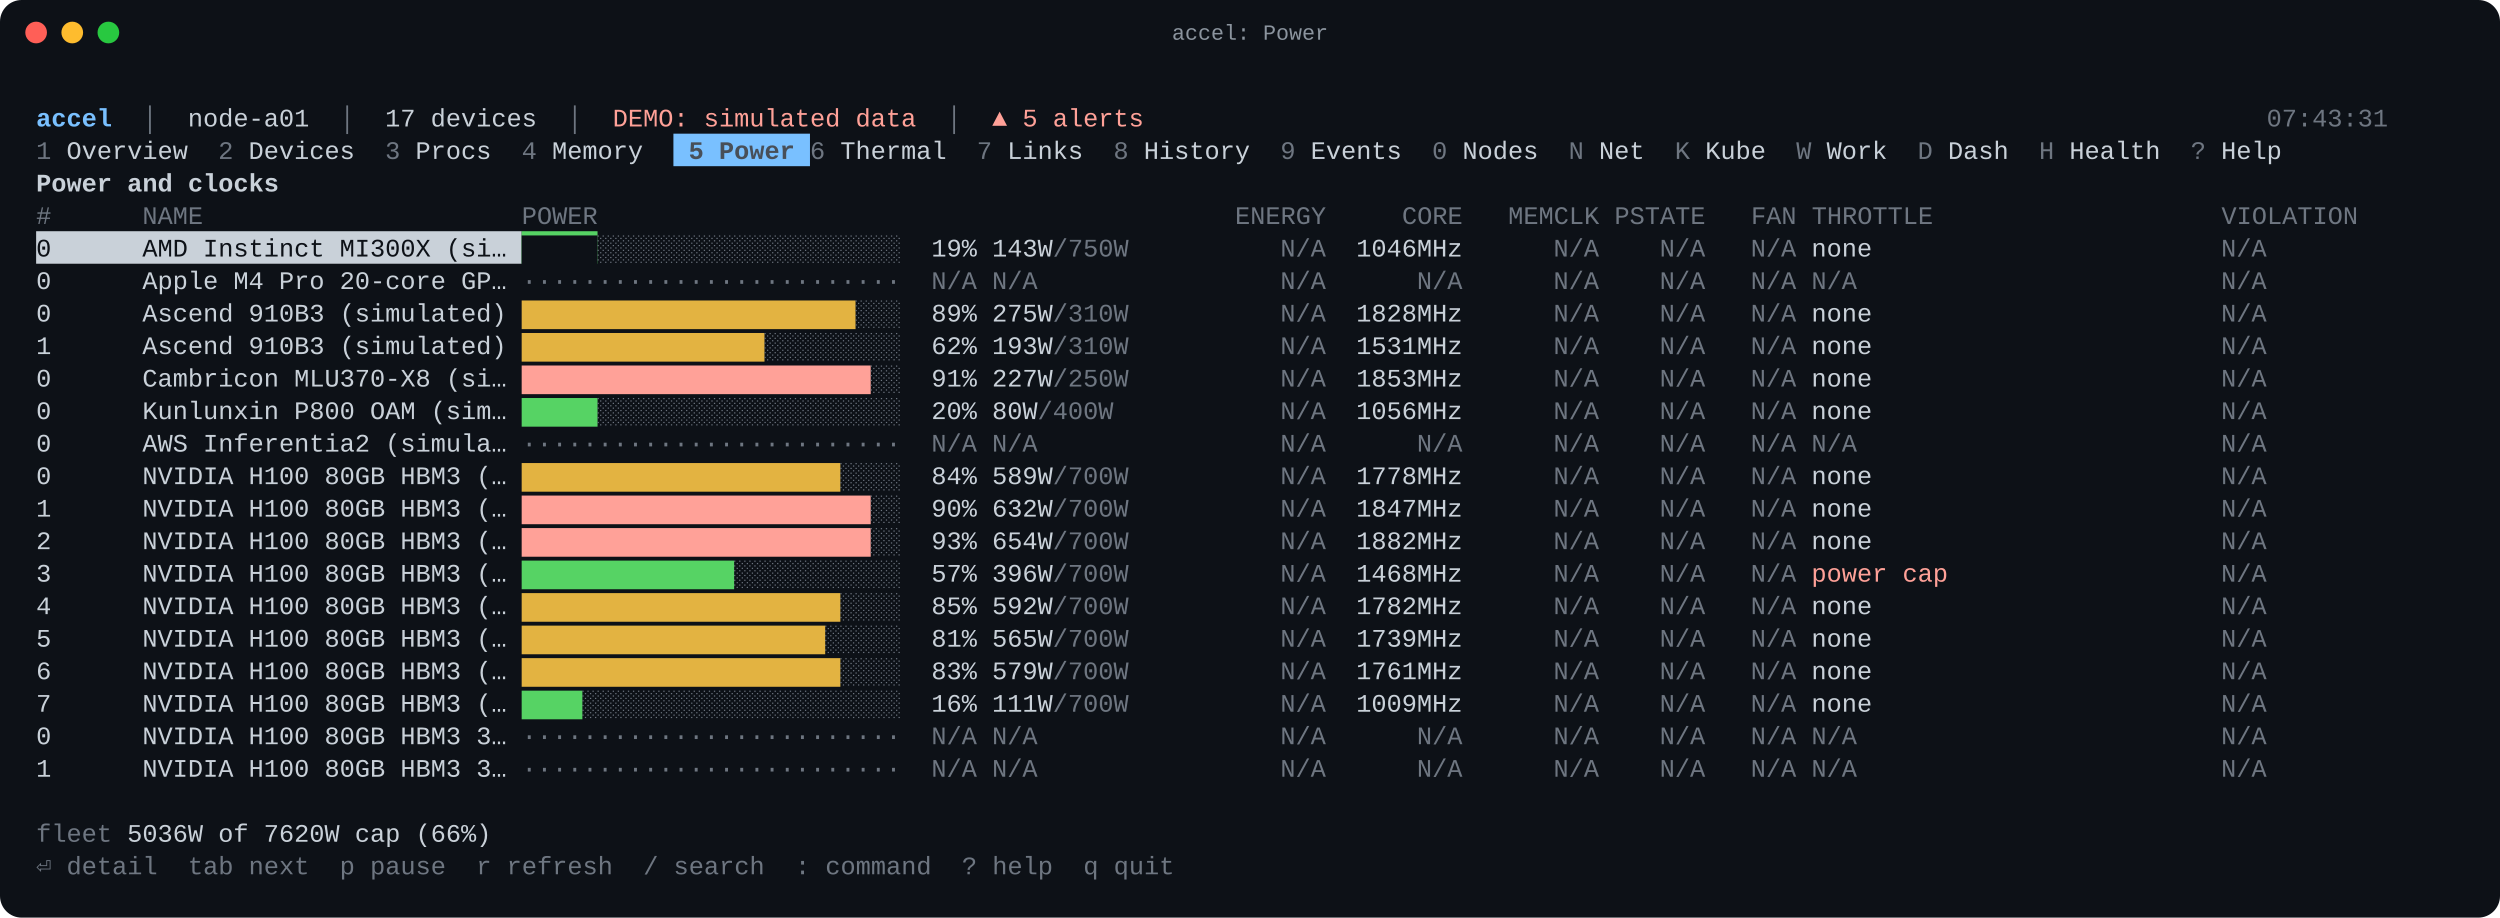
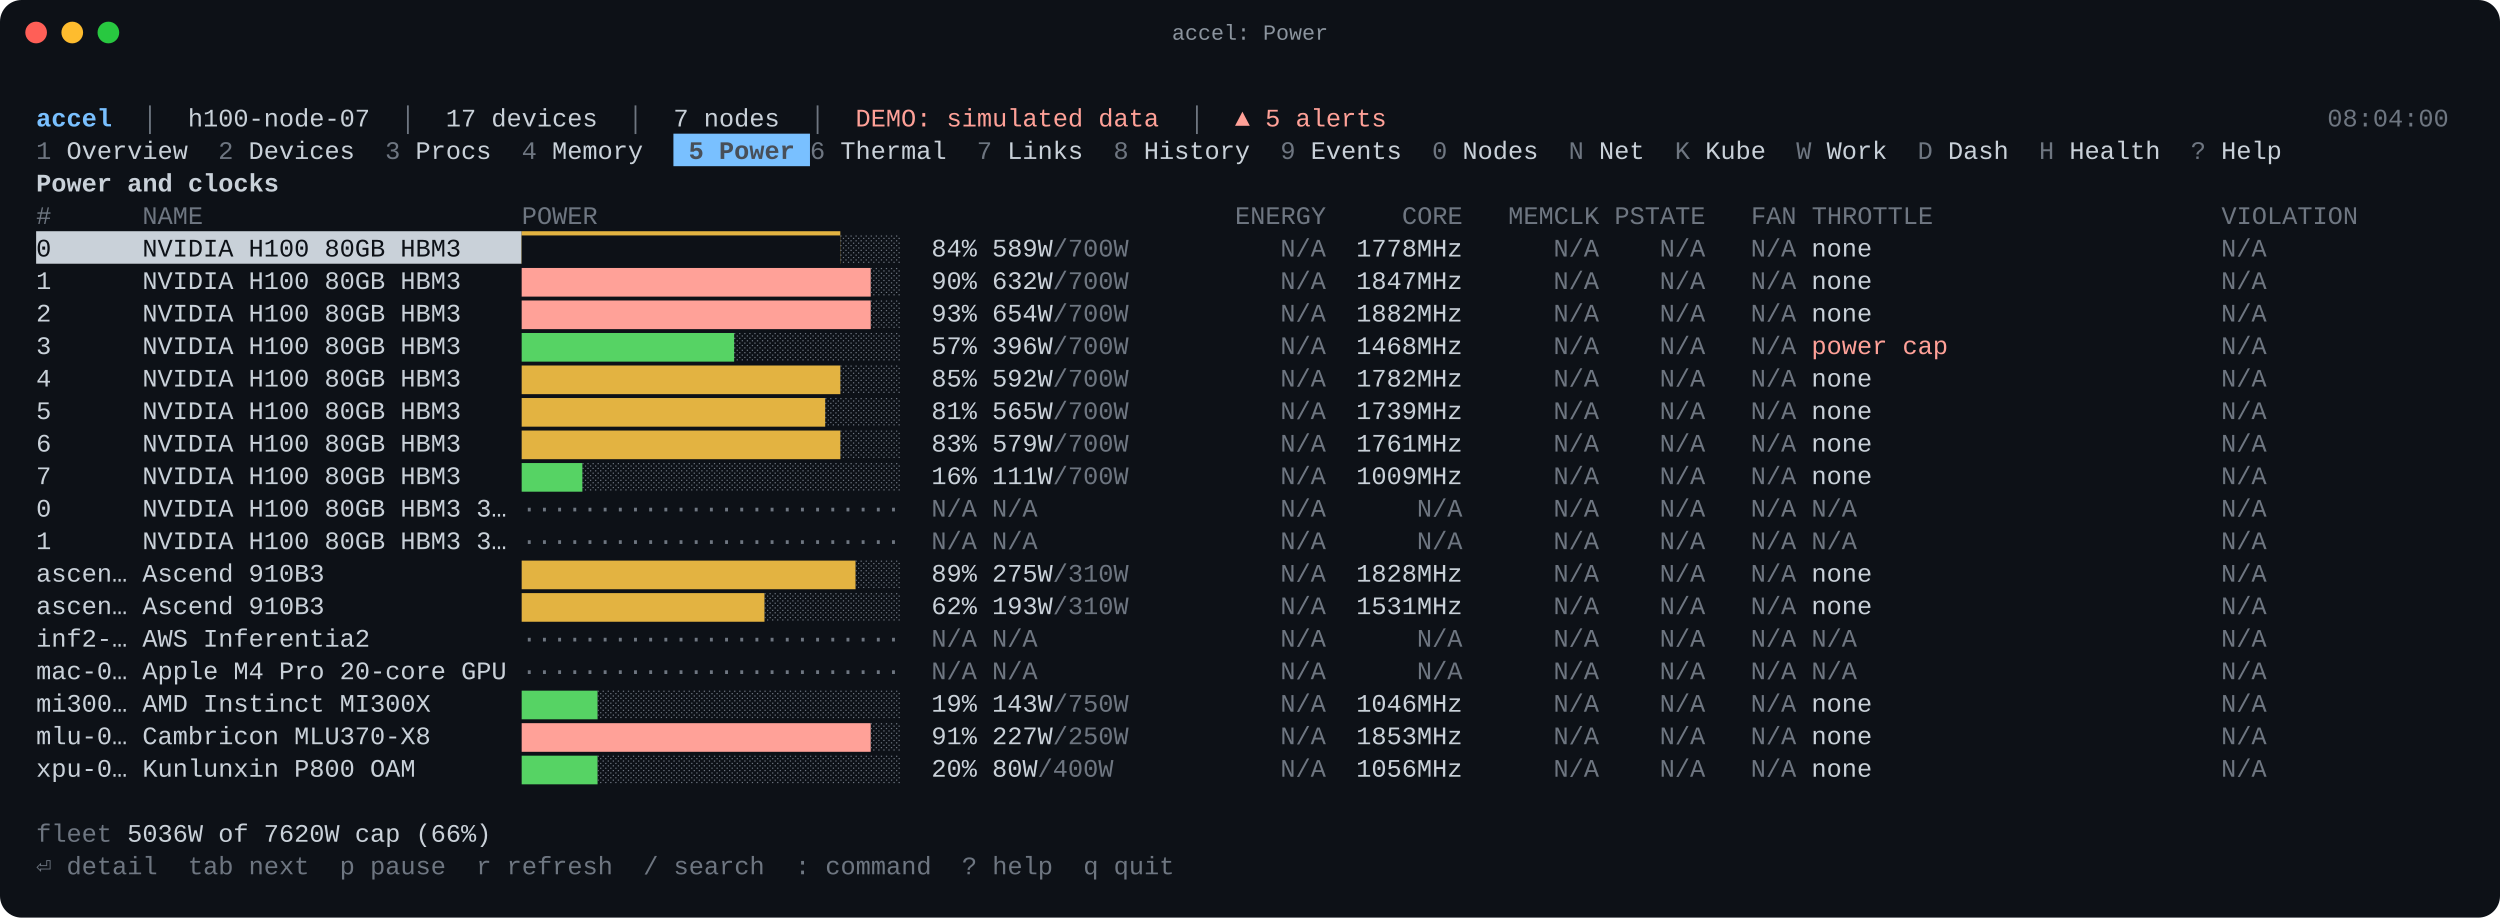
<svg xmlns="http://www.w3.org/2000/svg" width="1384" height="508" viewBox="0 0 1384 508" font-family="JetBrains Mono, SFMono-Regular, Menlo, Consolas, Liberation Mono, monospace" font-size="14">
  <rect width="100%" height="100%" rx="12" fill="#0d1117" />
  <circle cx="20" cy="18" r="6" fill="#ff5f57" />
  <circle cx="40" cy="18" r="6" fill="#febc2e" />
  <circle cx="60" cy="18" r="6" fill="#28c840" />
  <text x="50%" y="22" text-anchor="middle" fill="#8b949e" font-size="12">accel: Power</text>
  <g xml:space="preserve">
    <text y="70.0" fill="#c9d1d9" xml:space="preserve" style="white-space:pre">
      <tspan x="20.0" fill="#79c0ff" font-weight="bold">accel</tspan>
      <tspan x="62.0" fill="#6e7681">  │  </tspan>
-       <tspan x="104.0">node-a01</tspan>
-       <tspan x="171.2" fill="#6e7681">  │  </tspan>
-       <tspan x="213.2">17 devices</tspan>
-       <tspan x="297.2" fill="#6e7681">  │  </tspan>
-       <tspan x="339.2" fill="#ffa198">DEMO: simulated data</tspan>
-       <tspan x="507.2" fill="#6e7681">  │  </tspan>
-       <tspan x="549.2" fill="#ffa198">▲ 5 alerts</tspan>
-       <tspan x="1254.8" fill="#6e7681">07:43:31</tspan>
+       <tspan x="104.0">h100-node-07</tspan>
+       <tspan x="204.8" fill="#6e7681">  │  </tspan>
+       <tspan x="246.8">17 devices</tspan>
+       <tspan x="330.8" fill="#6e7681">  │  </tspan>
+       <tspan x="372.8">7 nodes</tspan>
+       <tspan x="431.6" fill="#6e7681">  │  </tspan>
+       <tspan x="473.6" fill="#ffa198">DEMO: simulated data</tspan>
+       <tspan x="641.6" fill="#6e7681">  │  </tspan>
+       <tspan x="683.6" fill="#ffa198">▲ 5 alerts</tspan>
+       <tspan x="1288.4" fill="#6e7681">08:04:00</tspan>
    </text>
    <rect x="372.8" y="74.0" width="75.6" height="18.0" fill="#79c0ff" />
    <text y="88.0" fill="#c9d1d9" xml:space="preserve" style="white-space:pre">
      <tspan x="20.0" fill="#6e7681">1</tspan>
      <tspan x="28.4"> Overview  </tspan>
      <tspan x="120.8" fill="#6e7681">2</tspan>
      <tspan x="129.2"> Devices  </tspan>
      <tspan x="213.2" fill="#6e7681">3</tspan>
      <tspan x="221.6"> Procs  </tspan>
      <tspan x="288.8" fill="#6e7681">4</tspan>
      <tspan x="297.2"> Memory  </tspan>
      <tspan x="372.8" fill="#484f58" font-weight="bold"> 5 Power </tspan>
      <tspan x="448.4" fill="#6e7681">6</tspan>
      <tspan x="456.8"> Thermal  </tspan>
      <tspan x="540.8" fill="#6e7681">7</tspan>
      <tspan x="549.2"> Links  </tspan>
      <tspan x="616.4" fill="#6e7681">8</tspan>
      <tspan x="624.8"> History  </tspan>
      <tspan x="708.8" fill="#6e7681">9</tspan>
      <tspan x="717.2"> Events  </tspan>
      <tspan x="792.8" fill="#6e7681">0</tspan>
      <tspan x="801.2"> Nodes  </tspan>
      <tspan x="868.4" fill="#6e7681">N</tspan>
      <tspan x="876.8"> Net  </tspan>
      <tspan x="927.2" fill="#6e7681">K</tspan>
      <tspan x="935.6"> Kube  </tspan>
      <tspan x="994.4" fill="#6e7681">W</tspan>
      <tspan x="1002.8"> Work  </tspan>
      <tspan x="1061.6" fill="#6e7681">D</tspan>
      <tspan x="1070.0"> Dash  </tspan>
      <tspan x="1128.8" fill="#6e7681">H</tspan>
      <tspan x="1137.2"> Health  </tspan>
      <tspan x="1212.8" fill="#6e7681">?</tspan>
      <tspan x="1221.2"> Help  </tspan>
    </text>
    <text y="106.0" fill="#c9d1d9" xml:space="preserve" style="white-space:pre">
      <tspan x="20.0" font-weight="bold">Power and clocks</tspan>
    </text>
    <text y="124.0" fill="#c9d1d9" xml:space="preserve" style="white-space:pre">
      <tspan x="20.0" fill="#6e7681">#      NAME                     POWER                                          ENERGY     CORE   MEMCLK PSTATE   FAN THROTTLE                   VIOLATION   </tspan>
    </text>
    <rect x="20.0" y="128.0" width="268.8" height="18.0" fill="#c9d1d9" />
-     <rect x="288.8" y="128.0" width="42.0" height="18.0" fill="#56d364" />
+     <rect x="288.8" y="128.0" width="176.4" height="18.0" fill="#e3b341" />
    <text y="142.0" fill="#c9d1d9" xml:space="preserve" style="white-space:pre">
-       <tspan x="20.0" fill="#0d1117">0      AMD Instinct MI300X (si… </tspan>
-       <tspan x="288.8" fill="#0d1117">█████</tspan>
-       <tspan x="330.8" fill="#6e7681">░░░░░░░░░░░░░░░░░░░░</tspan>
-       <tspan x="498.8">  19% 143W</tspan>
-       <tspan x="582.8" fill="#6e7681">/750W</tspan>
-       <tspan x="708.8" fill="#6e7681">N/A</tspan>
-       <tspan x="734.0">  1046MHz      </tspan>
+       <tspan x="20.0" fill="#0d1117">0      NVIDIA H100 80GB HBM3    </tspan>
+       <tspan x="288.8" fill="#0d1117">█████████████████████</tspan>
+       <tspan x="465.2" fill="#6e7681">░░░░</tspan>
+       <tspan x="498.8">  84% 589W</tspan>
+       <tspan x="582.8" fill="#6e7681">/700W</tspan>
+       <tspan x="708.8" fill="#6e7681">N/A</tspan>
+       <tspan x="734.0">  1778MHz      </tspan>
      <tspan x="860.0" fill="#6e7681">N/A</tspan>
      <tspan x="918.8" fill="#6e7681">N/A</tspan>
      <tspan x="969.2" fill="#6e7681">N/A</tspan>
      <tspan x="994.4"> none                       </tspan>
      <tspan x="1229.6" fill="#6e7681">N/A</tspan>
    </text>
    <text y="160.0" fill="#c9d1d9" xml:space="preserve" style="white-space:pre">
-       <tspan x="20.0">0      Apple M4 Pro 20-core GP… </tspan>
+       <tspan x="20.0">1      NVIDIA H100 80GB HBM3    </tspan>
+       <tspan x="288.8" fill="#ffa198">███████████████████████</tspan>
+       <tspan x="482.0" fill="#6e7681">░░</tspan>
+       <tspan x="498.8">  90% 632W</tspan>
+       <tspan x="582.8" fill="#6e7681">/700W</tspan>
+       <tspan x="708.8" fill="#6e7681">N/A</tspan>
+       <tspan x="734.0">  1847MHz      </tspan>
+       <tspan x="860.0" fill="#6e7681">N/A</tspan>
+       <tspan x="918.8" fill="#6e7681">N/A</tspan>
+       <tspan x="969.2" fill="#6e7681">N/A</tspan>
+       <tspan x="994.4"> none                       </tspan>
+       <tspan x="1229.6" fill="#6e7681">N/A</tspan>
+     </text>
+     <text y="178.0" fill="#c9d1d9" xml:space="preserve" style="white-space:pre">
+       <tspan x="20.0">2      NVIDIA H100 80GB HBM3    </tspan>
+       <tspan x="288.8" fill="#ffa198">███████████████████████</tspan>
+       <tspan x="482.0" fill="#6e7681">░░</tspan>
+       <tspan x="498.8">  93% 654W</tspan>
+       <tspan x="582.8" fill="#6e7681">/700W</tspan>
+       <tspan x="708.8" fill="#6e7681">N/A</tspan>
+       <tspan x="734.0">  1882MHz      </tspan>
+       <tspan x="860.0" fill="#6e7681">N/A</tspan>
+       <tspan x="918.8" fill="#6e7681">N/A</tspan>
+       <tspan x="969.2" fill="#6e7681">N/A</tspan>
+       <tspan x="994.4"> none                       </tspan>
+       <tspan x="1229.6" fill="#6e7681">N/A</tspan>
+     </text>
+     <text y="196.0" fill="#c9d1d9" xml:space="preserve" style="white-space:pre">
+       <tspan x="20.0">3      NVIDIA H100 80GB HBM3    </tspan>
+       <tspan x="288.8" fill="#56d364">██████████████</tspan>
+       <tspan x="406.4" fill="#6e7681">░░░░░░░░░░░</tspan>
+       <tspan x="498.8">  57% 396W</tspan>
+       <tspan x="582.8" fill="#6e7681">/700W</tspan>
+       <tspan x="708.8" fill="#6e7681">N/A</tspan>
+       <tspan x="734.0">  1468MHz      </tspan>
+       <tspan x="860.0" fill="#6e7681">N/A</tspan>
+       <tspan x="918.8" fill="#6e7681">N/A</tspan>
+       <tspan x="969.2" fill="#6e7681">N/A</tspan>
+       <tspan x="1002.8" fill="#ffa198">power cap</tspan>
+       <tspan x="1229.6" fill="#6e7681">N/A</tspan>
+     </text>
+     <text y="214.0" fill="#c9d1d9" xml:space="preserve" style="white-space:pre">
+       <tspan x="20.0">4      NVIDIA H100 80GB HBM3    </tspan>
+       <tspan x="288.8" fill="#e3b341">█████████████████████</tspan>
+       <tspan x="465.2" fill="#6e7681">░░░░</tspan>
+       <tspan x="498.8">  85% 592W</tspan>
+       <tspan x="582.8" fill="#6e7681">/700W</tspan>
+       <tspan x="708.8" fill="#6e7681">N/A</tspan>
+       <tspan x="734.0">  1782MHz      </tspan>
+       <tspan x="860.0" fill="#6e7681">N/A</tspan>
+       <tspan x="918.8" fill="#6e7681">N/A</tspan>
+       <tspan x="969.2" fill="#6e7681">N/A</tspan>
+       <tspan x="994.4"> none                       </tspan>
+       <tspan x="1229.6" fill="#6e7681">N/A</tspan>
+     </text>
+     <text y="232.0" fill="#c9d1d9" xml:space="preserve" style="white-space:pre">
+       <tspan x="20.0">5      NVIDIA H100 80GB HBM3    </tspan>
+       <tspan x="288.8" fill="#e3b341">████████████████████</tspan>
+       <tspan x="456.8" fill="#6e7681">░░░░░</tspan>
+       <tspan x="498.8">  81% 565W</tspan>
+       <tspan x="582.8" fill="#6e7681">/700W</tspan>
+       <tspan x="708.8" fill="#6e7681">N/A</tspan>
+       <tspan x="734.0">  1739MHz      </tspan>
+       <tspan x="860.0" fill="#6e7681">N/A</tspan>
+       <tspan x="918.8" fill="#6e7681">N/A</tspan>
+       <tspan x="969.2" fill="#6e7681">N/A</tspan>
+       <tspan x="994.4"> none                       </tspan>
+       <tspan x="1229.6" fill="#6e7681">N/A</tspan>
+     </text>
+     <text y="250.0" fill="#c9d1d9" xml:space="preserve" style="white-space:pre">
+       <tspan x="20.0">6      NVIDIA H100 80GB HBM3    </tspan>
+       <tspan x="288.8" fill="#e3b341">█████████████████████</tspan>
+       <tspan x="465.2" fill="#6e7681">░░░░</tspan>
+       <tspan x="498.8">  83% 579W</tspan>
+       <tspan x="582.8" fill="#6e7681">/700W</tspan>
+       <tspan x="708.8" fill="#6e7681">N/A</tspan>
+       <tspan x="734.0">  1761MHz      </tspan>
+       <tspan x="860.0" fill="#6e7681">N/A</tspan>
+       <tspan x="918.8" fill="#6e7681">N/A</tspan>
+       <tspan x="969.2" fill="#6e7681">N/A</tspan>
+       <tspan x="994.4"> none                       </tspan>
+       <tspan x="1229.6" fill="#6e7681">N/A</tspan>
+     </text>
+     <text y="268.0" fill="#c9d1d9" xml:space="preserve" style="white-space:pre">
+       <tspan x="20.0">7      NVIDIA H100 80GB HBM3    </tspan>
+       <tspan x="288.8" fill="#56d364">████</tspan>
+       <tspan x="322.4" fill="#6e7681">░░░░░░░░░░░░░░░░░░░░░</tspan>
+       <tspan x="498.8">  16% 111W</tspan>
+       <tspan x="582.8" fill="#6e7681">/700W</tspan>
+       <tspan x="708.8" fill="#6e7681">N/A</tspan>
+       <tspan x="734.0">  1009MHz      </tspan>
+       <tspan x="860.0" fill="#6e7681">N/A</tspan>
+       <tspan x="918.8" fill="#6e7681">N/A</tspan>
+       <tspan x="969.2" fill="#6e7681">N/A</tspan>
+       <tspan x="994.4"> none                       </tspan>
+       <tspan x="1229.6" fill="#6e7681">N/A</tspan>
+     </text>
+     <text y="286.0" fill="#c9d1d9" xml:space="preserve" style="white-space:pre">
+       <tspan x="20.0">0      NVIDIA H100 80GB HBM3 3… </tspan>
      <tspan x="288.8" fill="#6e7681">·························</tspan>
      <tspan x="515.6" fill="#6e7681">N/A</tspan>
      <tspan x="549.2" fill="#6e7681">N/A</tspan>
      <tspan x="708.8" fill="#6e7681">N/A</tspan>
      <tspan x="784.4" fill="#6e7681">N/A</tspan>
      <tspan x="860.0" fill="#6e7681">N/A</tspan>
      <tspan x="918.8" fill="#6e7681">N/A</tspan>
      <tspan x="969.2" fill="#6e7681">N/A</tspan>
      <tspan x="1002.8" fill="#6e7681">N/A</tspan>
      <tspan x="1229.6" fill="#6e7681">N/A</tspan>
    </text>
-     <text y="178.0" fill="#c9d1d9" xml:space="preserve" style="white-space:pre">
-       <tspan x="20.0">0      Ascend 910B3 (simulated) </tspan>
+     <text y="304.0" fill="#c9d1d9" xml:space="preserve" style="white-space:pre">
+       <tspan x="20.0">1      NVIDIA H100 80GB HBM3 3… </tspan>
+       <tspan x="288.8" fill="#6e7681">·························</tspan>
+       <tspan x="515.6" fill="#6e7681">N/A</tspan>
+       <tspan x="549.2" fill="#6e7681">N/A</tspan>
+       <tspan x="708.8" fill="#6e7681">N/A</tspan>
+       <tspan x="784.4" fill="#6e7681">N/A</tspan>
+       <tspan x="860.0" fill="#6e7681">N/A</tspan>
+       <tspan x="918.8" fill="#6e7681">N/A</tspan>
+       <tspan x="969.2" fill="#6e7681">N/A</tspan>
+       <tspan x="1002.8" fill="#6e7681">N/A</tspan>
+       <tspan x="1229.6" fill="#6e7681">N/A</tspan>
+     </text>
+     <text y="322.0" fill="#c9d1d9" xml:space="preserve" style="white-space:pre">
+       <tspan x="20.0">ascen… Ascend 910B3             </tspan>
      <tspan x="288.8" fill="#e3b341">██████████████████████</tspan>
      <tspan x="473.6" fill="#6e7681">░░░</tspan>
      <tspan x="498.8">  89% 275W</tspan>
      <tspan x="582.8" fill="#6e7681">/310W</tspan>
      <tspan x="708.8" fill="#6e7681">N/A</tspan>
      <tspan x="734.0">  1828MHz      </tspan>
      <tspan x="860.0" fill="#6e7681">N/A</tspan>
      <tspan x="918.8" fill="#6e7681">N/A</tspan>
      <tspan x="969.2" fill="#6e7681">N/A</tspan>
      <tspan x="994.4"> none                       </tspan>
      <tspan x="1229.6" fill="#6e7681">N/A</tspan>
    </text>
-     <text y="196.0" fill="#c9d1d9" xml:space="preserve" style="white-space:pre">
-       <tspan x="20.0">1      Ascend 910B3 (simulated) </tspan>
+     <text y="340.0" fill="#c9d1d9" xml:space="preserve" style="white-space:pre">
+       <tspan x="20.0">ascen… Ascend 910B3             </tspan>
      <tspan x="288.8" fill="#e3b341">████████████████</tspan>
      <tspan x="423.2" fill="#6e7681">░░░░░░░░░</tspan>
      <tspan x="498.8">  62% 193W</tspan>
      <tspan x="582.8" fill="#6e7681">/310W</tspan>
      <tspan x="708.8" fill="#6e7681">N/A</tspan>
      <tspan x="734.0">  1531MHz      </tspan>
      <tspan x="860.0" fill="#6e7681">N/A</tspan>
      <tspan x="918.8" fill="#6e7681">N/A</tspan>
      <tspan x="969.2" fill="#6e7681">N/A</tspan>
      <tspan x="994.4"> none                       </tspan>
      <tspan x="1229.6" fill="#6e7681">N/A</tspan>
    </text>
-     <text y="214.0" fill="#c9d1d9" xml:space="preserve" style="white-space:pre">
-       <tspan x="20.0">0      Cambricon MLU370-X8 (si… </tspan>
+     <text y="358.0" fill="#c9d1d9" xml:space="preserve" style="white-space:pre">
+       <tspan x="20.0">inf2-… AWS Inferentia2          </tspan>
+       <tspan x="288.8" fill="#6e7681">·························</tspan>
+       <tspan x="515.6" fill="#6e7681">N/A</tspan>
+       <tspan x="549.2" fill="#6e7681">N/A</tspan>
+       <tspan x="708.8" fill="#6e7681">N/A</tspan>
+       <tspan x="784.4" fill="#6e7681">N/A</tspan>
+       <tspan x="860.0" fill="#6e7681">N/A</tspan>
+       <tspan x="918.8" fill="#6e7681">N/A</tspan>
+       <tspan x="969.2" fill="#6e7681">N/A</tspan>
+       <tspan x="1002.8" fill="#6e7681">N/A</tspan>
+       <tspan x="1229.6" fill="#6e7681">N/A</tspan>
+     </text>
+     <text y="376.0" fill="#c9d1d9" xml:space="preserve" style="white-space:pre">
+       <tspan x="20.0">mac-0… Apple M4 Pro 20-core GPU </tspan>
+       <tspan x="288.8" fill="#6e7681">·························</tspan>
+       <tspan x="515.6" fill="#6e7681">N/A</tspan>
+       <tspan x="549.2" fill="#6e7681">N/A</tspan>
+       <tspan x="708.8" fill="#6e7681">N/A</tspan>
+       <tspan x="784.4" fill="#6e7681">N/A</tspan>
+       <tspan x="860.0" fill="#6e7681">N/A</tspan>
+       <tspan x="918.8" fill="#6e7681">N/A</tspan>
+       <tspan x="969.2" fill="#6e7681">N/A</tspan>
+       <tspan x="1002.8" fill="#6e7681">N/A</tspan>
+       <tspan x="1229.6" fill="#6e7681">N/A</tspan>
+     </text>
+     <text y="394.0" fill="#c9d1d9" xml:space="preserve" style="white-space:pre">
+       <tspan x="20.0">mi300… AMD Instinct MI300X      </tspan>
+       <tspan x="288.8" fill="#56d364">█████</tspan>
+       <tspan x="330.8" fill="#6e7681">░░░░░░░░░░░░░░░░░░░░</tspan>
+       <tspan x="498.8">  19% 143W</tspan>
+       <tspan x="582.8" fill="#6e7681">/750W</tspan>
+       <tspan x="708.8" fill="#6e7681">N/A</tspan>
+       <tspan x="734.0">  1046MHz      </tspan>
+       <tspan x="860.0" fill="#6e7681">N/A</tspan>
+       <tspan x="918.8" fill="#6e7681">N/A</tspan>
+       <tspan x="969.2" fill="#6e7681">N/A</tspan>
+       <tspan x="994.4"> none                       </tspan>
+       <tspan x="1229.6" fill="#6e7681">N/A</tspan>
+     </text>
+     <text y="412.0" fill="#c9d1d9" xml:space="preserve" style="white-space:pre">
+       <tspan x="20.0">mlu-0… Cambricon MLU370-X8      </tspan>
      <tspan x="288.8" fill="#ffa198">███████████████████████</tspan>
      <tspan x="482.0" fill="#6e7681">░░</tspan>
      <tspan x="498.8">  91% 227W</tspan>
      <tspan x="582.8" fill="#6e7681">/250W</tspan>
      <tspan x="708.8" fill="#6e7681">N/A</tspan>
      <tspan x="734.0">  1853MHz      </tspan>
      <tspan x="860.0" fill="#6e7681">N/A</tspan>
      <tspan x="918.8" fill="#6e7681">N/A</tspan>
      <tspan x="969.2" fill="#6e7681">N/A</tspan>
      <tspan x="994.4"> none                       </tspan>
      <tspan x="1229.6" fill="#6e7681">N/A</tspan>
    </text>
-     <text y="232.0" fill="#c9d1d9" xml:space="preserve" style="white-space:pre">
-       <tspan x="20.0">0      Kunlunxin P800 OAM (sim… </tspan>
+     <text y="430.0" fill="#c9d1d9" xml:space="preserve" style="white-space:pre">
+       <tspan x="20.0">xpu-0… Kunlunxin P800 OAM       </tspan>
      <tspan x="288.8" fill="#56d364">█████</tspan>
      <tspan x="330.8" fill="#6e7681">░░░░░░░░░░░░░░░░░░░░</tspan>
      <tspan x="498.8">  20% 80W</tspan>
      <tspan x="574.4" fill="#6e7681">/400W</tspan>
      <tspan x="708.8" fill="#6e7681">N/A</tspan>
      <tspan x="734.0">  1056MHz      </tspan>
      <tspan x="860.0" fill="#6e7681">N/A</tspan>
      <tspan x="918.8" fill="#6e7681">N/A</tspan>
      <tspan x="969.2" fill="#6e7681">N/A</tspan>
      <tspan x="994.4"> none                       </tspan>
      <tspan x="1229.6" fill="#6e7681">N/A</tspan>
    </text>
-     <text y="250.0" fill="#c9d1d9" xml:space="preserve" style="white-space:pre">
-       <tspan x="20.0">0      AWS Inferentia2 (simula… </tspan>
-       <tspan x="288.8" fill="#6e7681">·························</tspan>
-       <tspan x="515.6" fill="#6e7681">N/A</tspan>
-       <tspan x="549.2" fill="#6e7681">N/A</tspan>
-       <tspan x="708.8" fill="#6e7681">N/A</tspan>
-       <tspan x="784.4" fill="#6e7681">N/A</tspan>
-       <tspan x="860.0" fill="#6e7681">N/A</tspan>
-       <tspan x="918.8" fill="#6e7681">N/A</tspan>
-       <tspan x="969.2" fill="#6e7681">N/A</tspan>
-       <tspan x="1002.8" fill="#6e7681">N/A</tspan>
-       <tspan x="1229.6" fill="#6e7681">N/A</tspan>
-     </text>
-     <text y="268.0" fill="#c9d1d9" xml:space="preserve" style="white-space:pre">
-       <tspan x="20.0">0      NVIDIA H100 80GB HBM3 (… </tspan>
-       <tspan x="288.8" fill="#e3b341">█████████████████████</tspan>
-       <tspan x="465.2" fill="#6e7681">░░░░</tspan>
-       <tspan x="498.8">  84% 589W</tspan>
-       <tspan x="582.8" fill="#6e7681">/700W</tspan>
-       <tspan x="708.8" fill="#6e7681">N/A</tspan>
-       <tspan x="734.0">  1778MHz      </tspan>
-       <tspan x="860.0" fill="#6e7681">N/A</tspan>
-       <tspan x="918.8" fill="#6e7681">N/A</tspan>
-       <tspan x="969.2" fill="#6e7681">N/A</tspan>
-       <tspan x="994.4"> none                       </tspan>
-       <tspan x="1229.6" fill="#6e7681">N/A</tspan>
-     </text>
-     <text y="286.0" fill="#c9d1d9" xml:space="preserve" style="white-space:pre">
-       <tspan x="20.0">1      NVIDIA H100 80GB HBM3 (… </tspan>
-       <tspan x="288.8" fill="#ffa198">███████████████████████</tspan>
-       <tspan x="482.0" fill="#6e7681">░░</tspan>
-       <tspan x="498.8">  90% 632W</tspan>
-       <tspan x="582.8" fill="#6e7681">/700W</tspan>
-       <tspan x="708.8" fill="#6e7681">N/A</tspan>
-       <tspan x="734.0">  1847MHz      </tspan>
-       <tspan x="860.0" fill="#6e7681">N/A</tspan>
-       <tspan x="918.8" fill="#6e7681">N/A</tspan>
-       <tspan x="969.2" fill="#6e7681">N/A</tspan>
-       <tspan x="994.4"> none                       </tspan>
-       <tspan x="1229.6" fill="#6e7681">N/A</tspan>
-     </text>
-     <text y="304.0" fill="#c9d1d9" xml:space="preserve" style="white-space:pre">
-       <tspan x="20.0">2      NVIDIA H100 80GB HBM3 (… </tspan>
-       <tspan x="288.8" fill="#ffa198">███████████████████████</tspan>
-       <tspan x="482.0" fill="#6e7681">░░</tspan>
-       <tspan x="498.8">  93% 654W</tspan>
-       <tspan x="582.8" fill="#6e7681">/700W</tspan>
-       <tspan x="708.8" fill="#6e7681">N/A</tspan>
-       <tspan x="734.0">  1882MHz      </tspan>
-       <tspan x="860.0" fill="#6e7681">N/A</tspan>
-       <tspan x="918.8" fill="#6e7681">N/A</tspan>
-       <tspan x="969.2" fill="#6e7681">N/A</tspan>
-       <tspan x="994.4"> none                       </tspan>
-       <tspan x="1229.6" fill="#6e7681">N/A</tspan>
-     </text>
-     <text y="322.0" fill="#c9d1d9" xml:space="preserve" style="white-space:pre">
-       <tspan x="20.0">3      NVIDIA H100 80GB HBM3 (… </tspan>
-       <tspan x="288.8" fill="#56d364">██████████████</tspan>
-       <tspan x="406.4" fill="#6e7681">░░░░░░░░░░░</tspan>
-       <tspan x="498.8">  57% 396W</tspan>
-       <tspan x="582.8" fill="#6e7681">/700W</tspan>
-       <tspan x="708.8" fill="#6e7681">N/A</tspan>
-       <tspan x="734.0">  1468MHz      </tspan>
-       <tspan x="860.0" fill="#6e7681">N/A</tspan>
-       <tspan x="918.8" fill="#6e7681">N/A</tspan>
-       <tspan x="969.2" fill="#6e7681">N/A</tspan>
-       <tspan x="1002.8" fill="#ffa198">power cap</tspan>
-       <tspan x="1229.6" fill="#6e7681">N/A</tspan>
-     </text>
-     <text y="340.0" fill="#c9d1d9" xml:space="preserve" style="white-space:pre">
-       <tspan x="20.0">4      NVIDIA H100 80GB HBM3 (… </tspan>
-       <tspan x="288.8" fill="#e3b341">█████████████████████</tspan>
-       <tspan x="465.2" fill="#6e7681">░░░░</tspan>
-       <tspan x="498.8">  85% 592W</tspan>
-       <tspan x="582.8" fill="#6e7681">/700W</tspan>
-       <tspan x="708.8" fill="#6e7681">N/A</tspan>
-       <tspan x="734.0">  1782MHz      </tspan>
-       <tspan x="860.0" fill="#6e7681">N/A</tspan>
-       <tspan x="918.8" fill="#6e7681">N/A</tspan>
-       <tspan x="969.2" fill="#6e7681">N/A</tspan>
-       <tspan x="994.4"> none                       </tspan>
-       <tspan x="1229.6" fill="#6e7681">N/A</tspan>
-     </text>
-     <text y="358.0" fill="#c9d1d9" xml:space="preserve" style="white-space:pre">
-       <tspan x="20.0">5      NVIDIA H100 80GB HBM3 (… </tspan>
-       <tspan x="288.8" fill="#e3b341">████████████████████</tspan>
-       <tspan x="456.8" fill="#6e7681">░░░░░</tspan>
-       <tspan x="498.8">  81% 565W</tspan>
-       <tspan x="582.8" fill="#6e7681">/700W</tspan>
-       <tspan x="708.8" fill="#6e7681">N/A</tspan>
-       <tspan x="734.0">  1739MHz      </tspan>
-       <tspan x="860.0" fill="#6e7681">N/A</tspan>
-       <tspan x="918.8" fill="#6e7681">N/A</tspan>
-       <tspan x="969.2" fill="#6e7681">N/A</tspan>
-       <tspan x="994.4"> none                       </tspan>
-       <tspan x="1229.6" fill="#6e7681">N/A</tspan>
-     </text>
-     <text y="376.0" fill="#c9d1d9" xml:space="preserve" style="white-space:pre">
-       <tspan x="20.0">6      NVIDIA H100 80GB HBM3 (… </tspan>
-       <tspan x="288.8" fill="#e3b341">█████████████████████</tspan>
-       <tspan x="465.2" fill="#6e7681">░░░░</tspan>
-       <tspan x="498.8">  83% 579W</tspan>
-       <tspan x="582.8" fill="#6e7681">/700W</tspan>
-       <tspan x="708.8" fill="#6e7681">N/A</tspan>
-       <tspan x="734.0">  1761MHz      </tspan>
-       <tspan x="860.0" fill="#6e7681">N/A</tspan>
-       <tspan x="918.8" fill="#6e7681">N/A</tspan>
-       <tspan x="969.2" fill="#6e7681">N/A</tspan>
-       <tspan x="994.4"> none                       </tspan>
-       <tspan x="1229.6" fill="#6e7681">N/A</tspan>
-     </text>
-     <text y="394.0" fill="#c9d1d9" xml:space="preserve" style="white-space:pre">
-       <tspan x="20.0">7      NVIDIA H100 80GB HBM3 (… </tspan>
-       <tspan x="288.8" fill="#56d364">████</tspan>
-       <tspan x="322.4" fill="#6e7681">░░░░░░░░░░░░░░░░░░░░░</tspan>
-       <tspan x="498.8">  16% 111W</tspan>
-       <tspan x="582.8" fill="#6e7681">/700W</tspan>
-       <tspan x="708.8" fill="#6e7681">N/A</tspan>
-       <tspan x="734.0">  1009MHz      </tspan>
-       <tspan x="860.0" fill="#6e7681">N/A</tspan>
-       <tspan x="918.8" fill="#6e7681">N/A</tspan>
-       <tspan x="969.2" fill="#6e7681">N/A</tspan>
-       <tspan x="994.4"> none                       </tspan>
-       <tspan x="1229.6" fill="#6e7681">N/A</tspan>
-     </text>
-     <text y="412.0" fill="#c9d1d9" xml:space="preserve" style="white-space:pre">
-       <tspan x="20.0">0      NVIDIA H100 80GB HBM3 3… </tspan>
-       <tspan x="288.8" fill="#6e7681">·························</tspan>
-       <tspan x="515.6" fill="#6e7681">N/A</tspan>
-       <tspan x="549.2" fill="#6e7681">N/A</tspan>
-       <tspan x="708.8" fill="#6e7681">N/A</tspan>
-       <tspan x="784.4" fill="#6e7681">N/A</tspan>
-       <tspan x="860.0" fill="#6e7681">N/A</tspan>
-       <tspan x="918.8" fill="#6e7681">N/A</tspan>
-       <tspan x="969.2" fill="#6e7681">N/A</tspan>
-       <tspan x="1002.8" fill="#6e7681">N/A</tspan>
-       <tspan x="1229.6" fill="#6e7681">N/A</tspan>
-     </text>
-     <text y="430.0" fill="#c9d1d9" xml:space="preserve" style="white-space:pre">
-       <tspan x="20.0">1      NVIDIA H100 80GB HBM3 3… </tspan>
-       <tspan x="288.8" fill="#6e7681">·························</tspan>
-       <tspan x="515.6" fill="#6e7681">N/A</tspan>
-       <tspan x="549.2" fill="#6e7681">N/A</tspan>
-       <tspan x="708.8" fill="#6e7681">N/A</tspan>
-       <tspan x="784.4" fill="#6e7681">N/A</tspan>
-       <tspan x="860.0" fill="#6e7681">N/A</tspan>
-       <tspan x="918.8" fill="#6e7681">N/A</tspan>
-       <tspan x="969.2" fill="#6e7681">N/A</tspan>
-       <tspan x="1002.8" fill="#6e7681">N/A</tspan>
-       <tspan x="1229.6" fill="#6e7681">N/A</tspan>
-     </text>
    <text y="466.0" fill="#c9d1d9" xml:space="preserve" style="white-space:pre">
      <tspan x="20.0" fill="#6e7681">fleet</tspan>
      <tspan x="62.0"> 5036W of 7620W cap (66%)</tspan>
    </text>
    <text y="484.0" fill="#c9d1d9" xml:space="preserve" style="white-space:pre">
      <tspan x="20.0" fill="#6e7681">⏎ detail  tab next  p pause  r refresh  / search  : command  ? help  q quit</tspan>
    </text>
  </g>
</svg>
